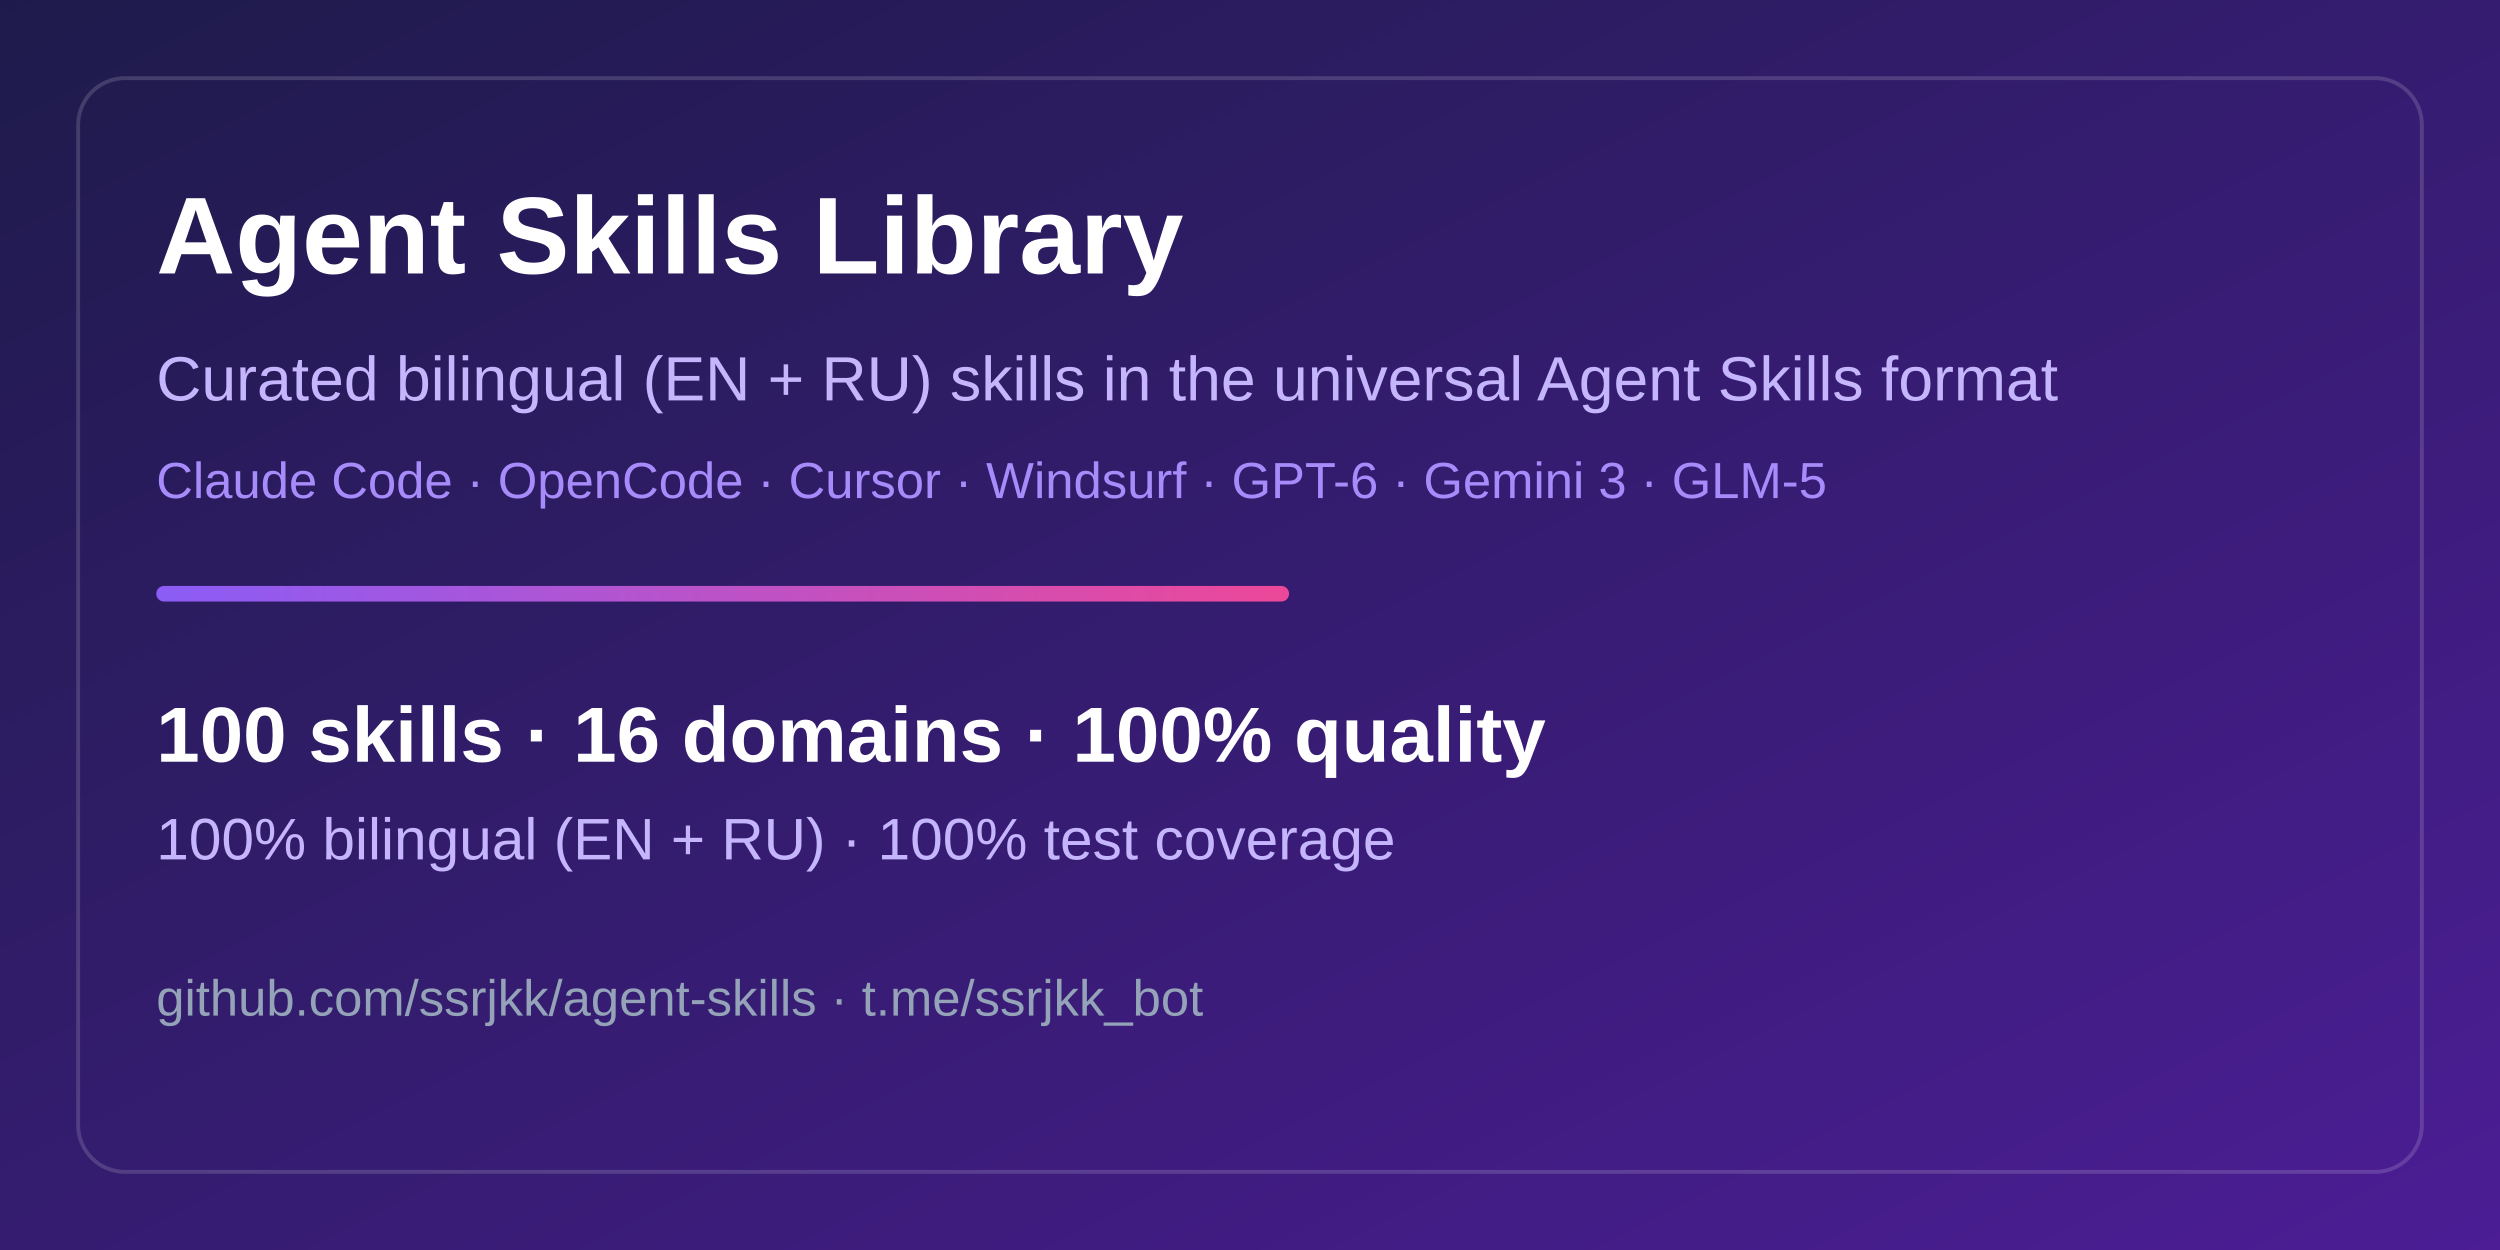
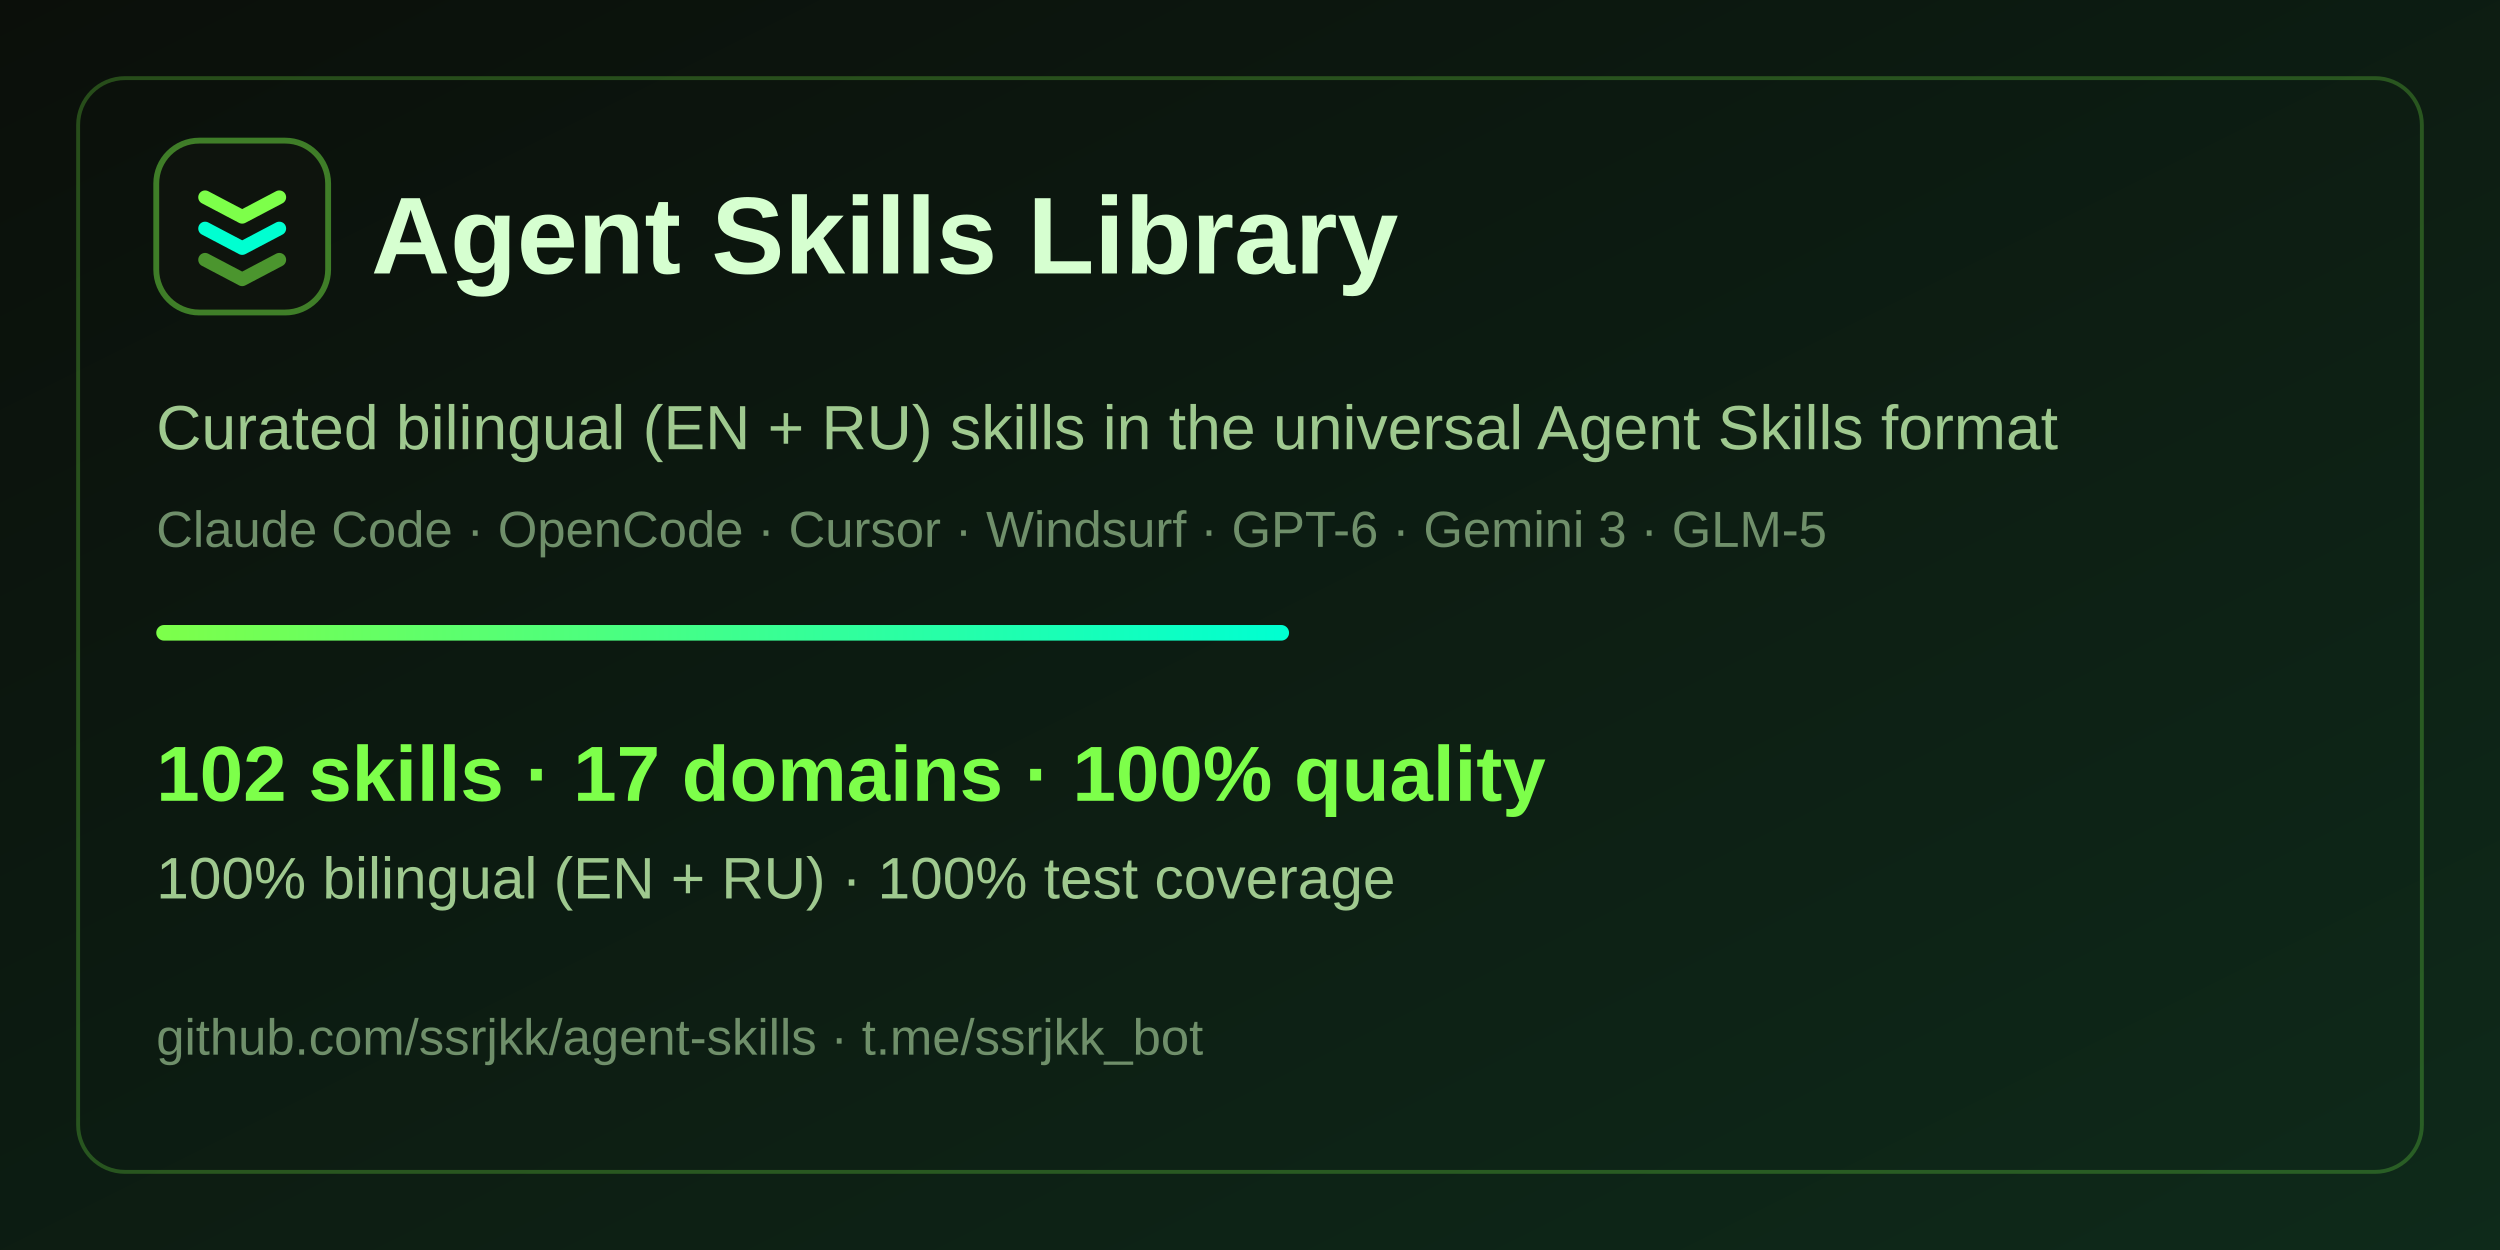
<svg xmlns="http://www.w3.org/2000/svg" width="1280" height="640" viewBox="0 0 1280 640">
  <defs>
    <linearGradient id="bg" x1="0" y1="0" x2="1" y2="1">
-       <stop offset="0%" stop-color="#1e1b4b" />
-       <stop offset="100%" stop-color="#4c1d95" />
+       <stop offset="0%" stop-color="#0b0f0a" />
+       <stop offset="100%" stop-color="#0e2a1a" />
    </linearGradient>
    <linearGradient id="accent" x1="0" y1="0" x2="1" y2="0">
-       <stop offset="0%" stop-color="#8b5cf6" />
-       <stop offset="100%" stop-color="#ec4899" />
+       <stop offset="0%" stop-color="#7dff4a" />
+       <stop offset="100%" stop-color="#00ffd1" />
    </linearGradient>
  </defs>
  <rect width="1280" height="640" fill="url(#bg)" />
-   <rect x="40" y="40" width="1200" height="560" rx="24" fill="none" stroke="rgba(255,255,255,0.15)" stroke-width="2" />
-   <text x="80" y="140" font-family="Arial, Helvetica, sans-serif" font-size="56" font-weight="bold" fill="#ffffff">Agent Skills Library</text>
-   <text x="80" y="205" font-family="Arial, Helvetica, sans-serif" font-size="32" fill="#c4b5fd">Curated bilingual (EN + RU) skills in the universal Agent Skills format</text>
-   <text x="80" y="255" font-family="Arial, Helvetica, sans-serif" font-size="26" fill="#a78bfa">Claude Code · OpenCode · Cursor · Windsurf · GPT-6 · Gemini 3 · GLM-5</text>
-   <rect x="80" y="300" width="580" height="8" rx="4" fill="url(#accent)" />
-   <text x="80" y="390" font-family="Arial, Helvetica, sans-serif" font-size="40" font-weight="bold" fill="#ffffff">100 skills · 16 domains · 100% quality</text>
-   <text x="80" y="440" font-family="Arial, Helvetica, sans-serif" font-size="30" fill="#c4b5fd">100% bilingual (EN + RU) · 100% test coverage</text>
-   <text x="80" y="520" font-family="Arial, Helvetica, sans-serif" font-size="26" fill="#94a3b8">github.com/ssrjkk/agent-skills · t.me/ssrjkk_bot</text>
+   <rect x="40" y="40" width="1200" height="560" rx="24" fill="none" stroke="rgba(125,255,74,0.25)" stroke-width="2" />
+   <g transform="translate(80,72)">
+     <rect x="0" y="0" width="88" height="88" rx="22" fill="#0e140d" stroke="#7dff4a" stroke-opacity=".45" stroke-width="3" />
+     <polyline points="25,29 44,39 63,29" fill="none" stroke="#7dff4a" stroke-width="7" stroke-linecap="round" stroke-linejoin="round" />
+     <polyline points="25,45 44,55 63,45" fill="none" stroke="#00ffd1" stroke-width="7" stroke-linecap="round" stroke-linejoin="round" />
+     <polyline points="25,61 44,71 63,61" fill="none" stroke="#7dff4a" stroke-opacity=".55" stroke-width="7" stroke-linecap="round" stroke-linejoin="round" />
+   </g>
+   <text x="190" y="140" font-family="Arial, Helvetica, sans-serif" font-size="56" font-weight="bold" fill="#d6ffd0">Agent Skills Library</text>
+   <text x="80" y="230" font-family="Arial, Helvetica, sans-serif" font-size="32" fill="#9fc98f">Curated bilingual (EN + RU) skills in the universal Agent Skills format</text>
+   <text x="80" y="280" font-family="Arial, Helvetica, sans-serif" font-size="26" fill="#6f8f6a">Claude Code · OpenCode · Cursor · Windsurf · GPT-6 · Gemini 3 · GLM-5</text>
+   <rect x="80" y="320" width="580" height="8" rx="4" fill="url(#accent)" />
+   <text x="80" y="410" font-family="Arial, Helvetica, sans-serif" font-size="40" font-weight="bold" fill="#7dff4a">102 skills · 17 domains · 100% quality</text>
+   <text x="80" y="460" font-family="Arial, Helvetica, sans-serif" font-size="30" fill="#9fc98f">100% bilingual (EN + RU) · 100% test coverage</text>
+   <text x="80" y="540" font-family="Arial, Helvetica, sans-serif" font-size="26" fill="#6f8f6a">github.com/ssrjkk/agent-skills · t.me/ssrjkk_bot</text>
</svg>
